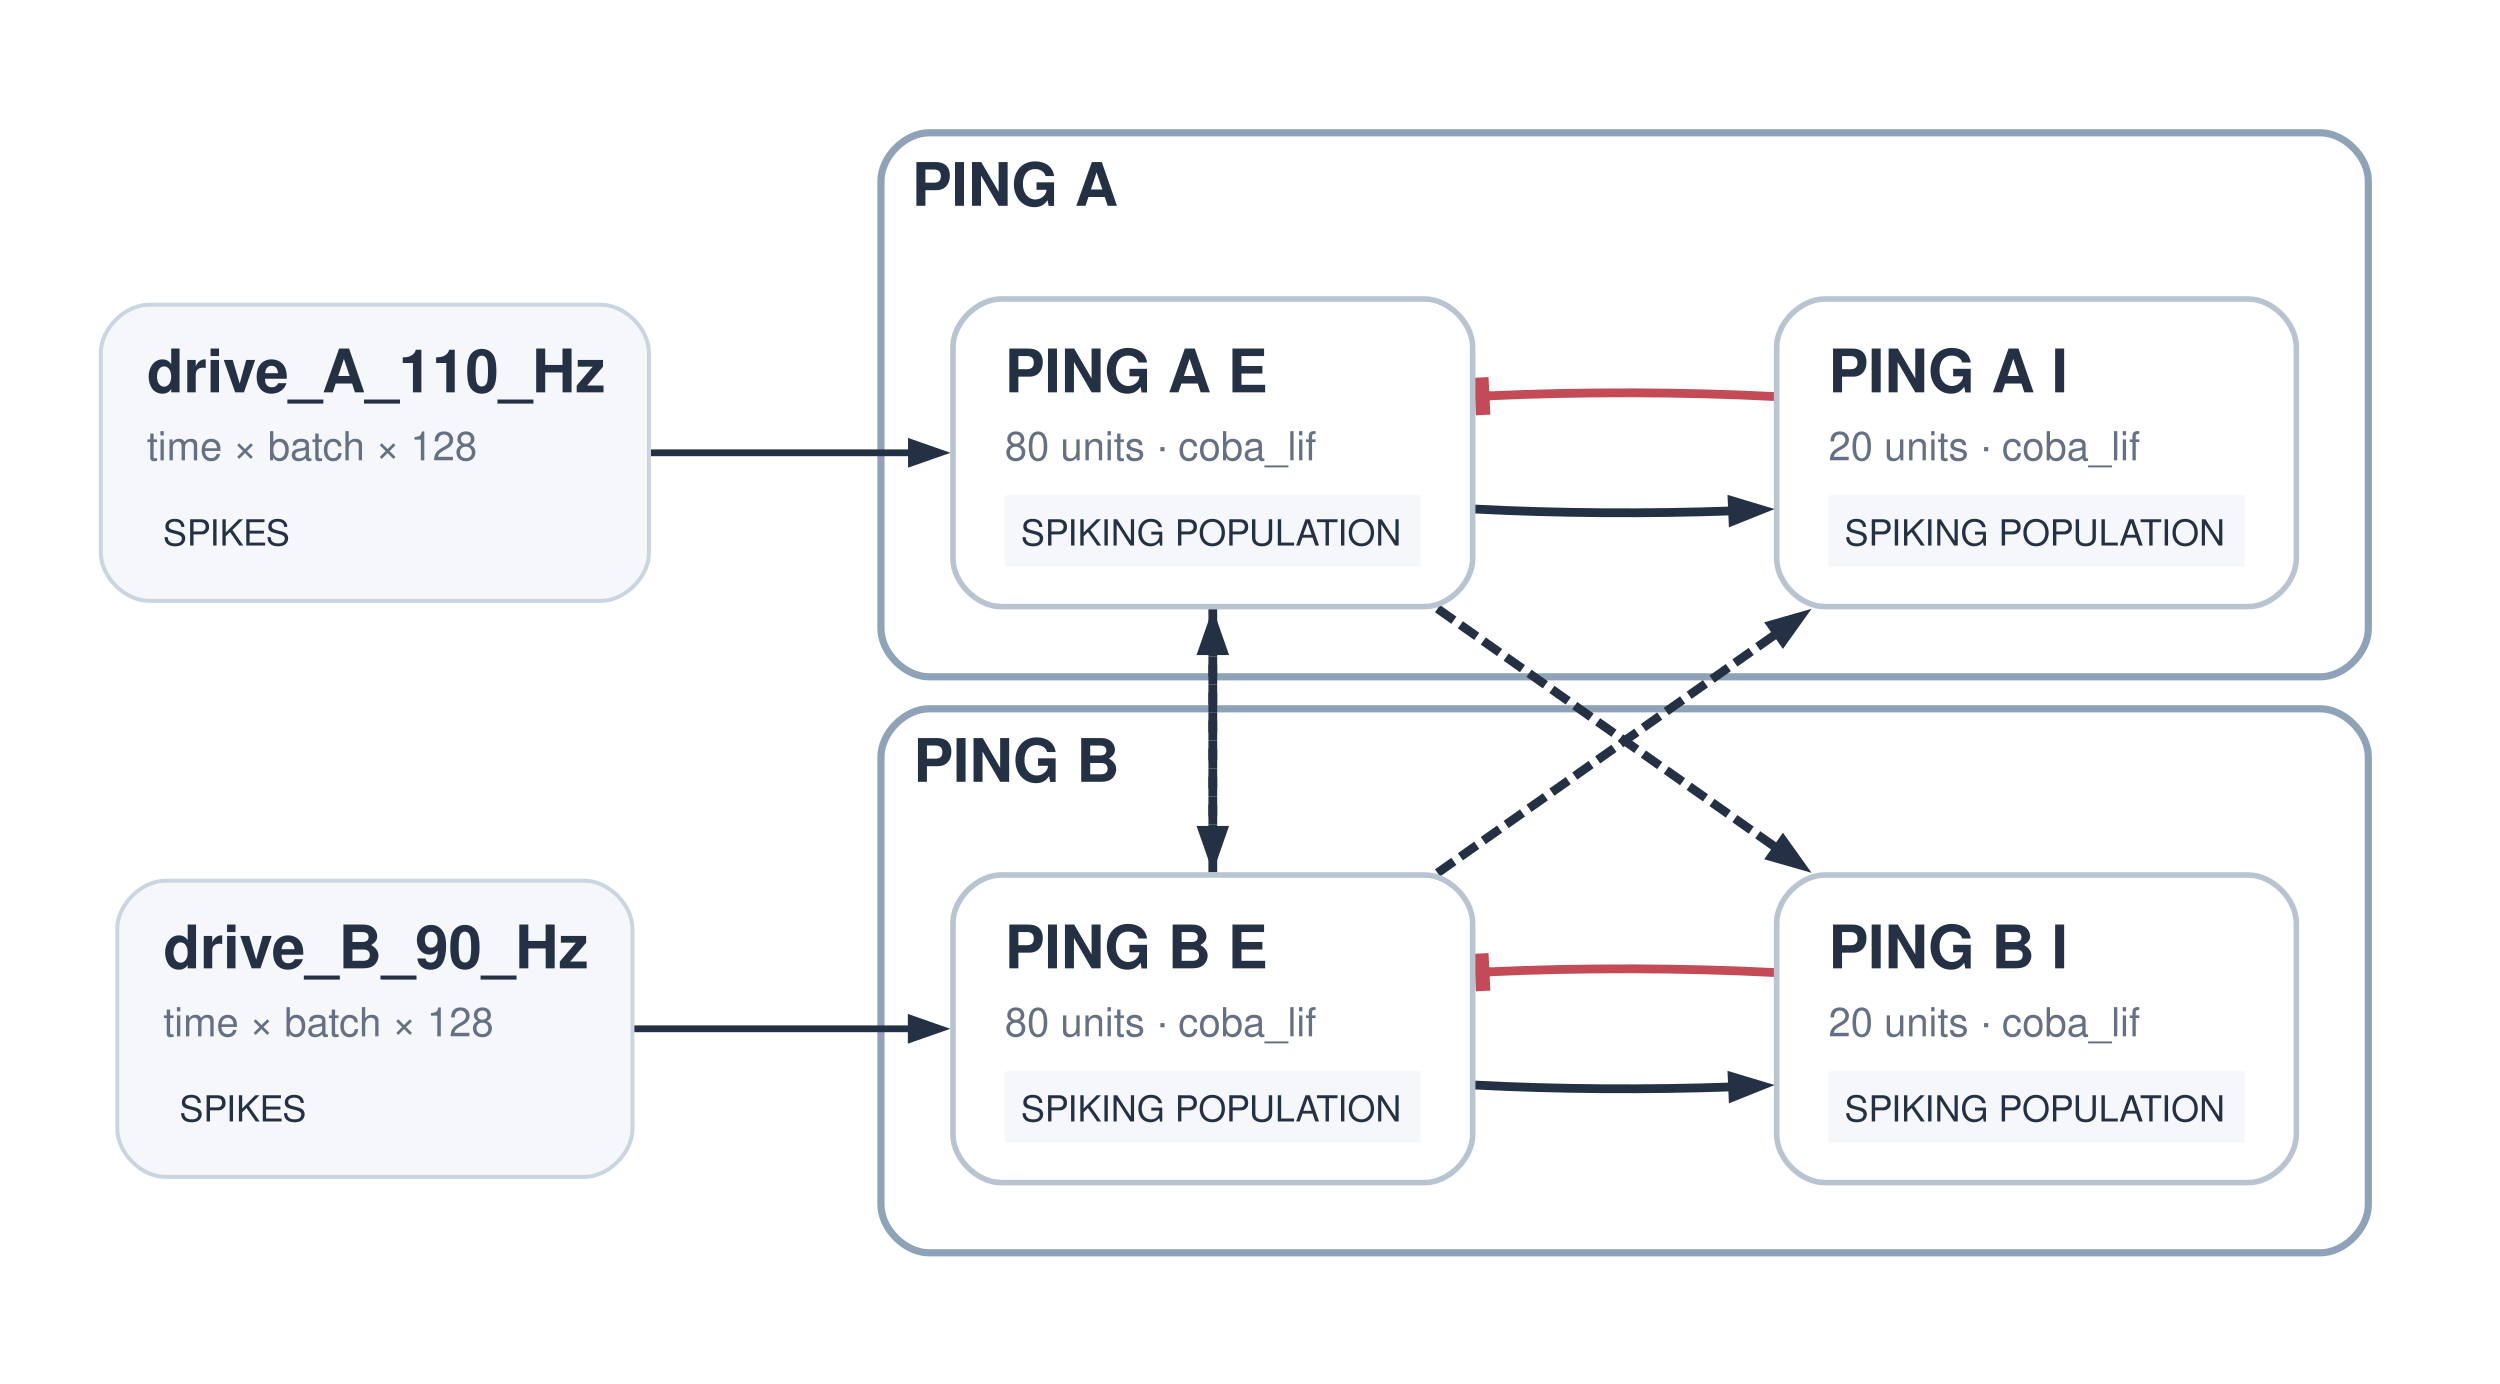
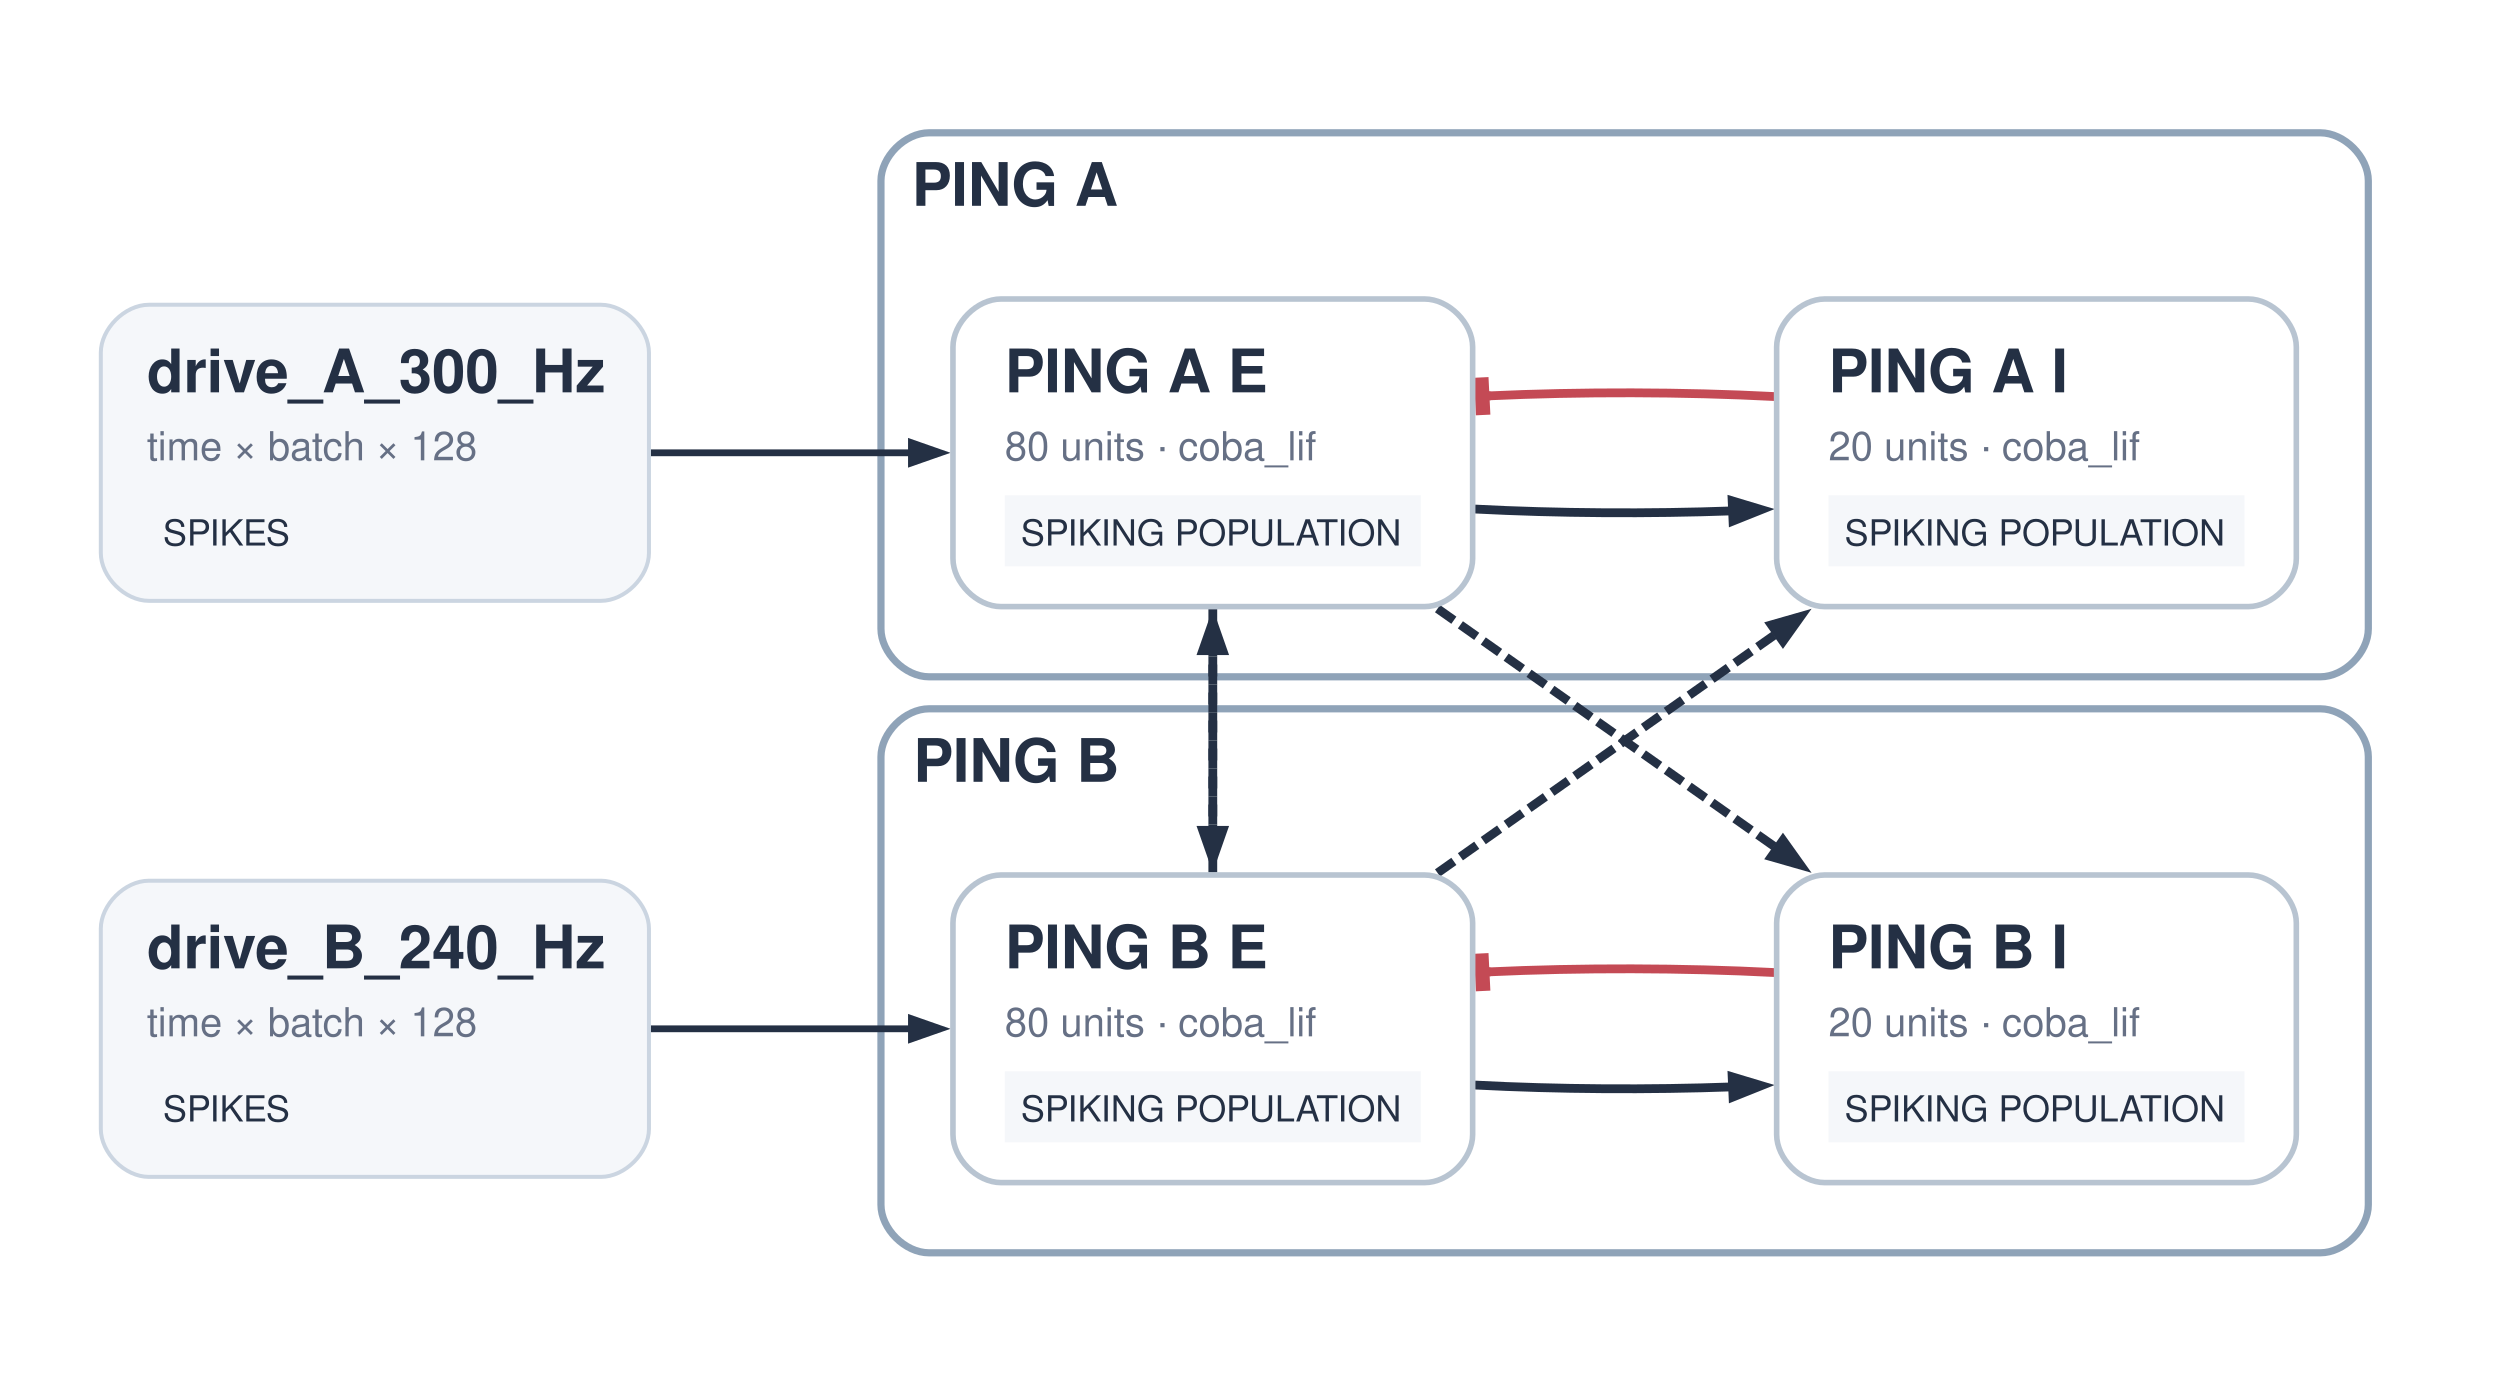
<svg xmlns="http://www.w3.org/2000/svg" width="625pt" height="346pt" viewBox="0.00 0.00 625.00 346.00">
  <g id="graph0" class="graph" transform="scale(1 1) rotate(0) translate(25.2 321.2)">
    <polygon fill="#ffffff" stroke="none" points="-25.2,25.2 -25.2,-321.2 600.08,-321.2 600.08,25.2 -25.2,25.2" />
    <g id="clust1" class="cluster">
      <path fill="#ffffff" stroke="#8fa3b8" stroke-width="1.8" d="M207.04,-152C207.04,-152 554.88,-152 554.88,-152 560.88,-152 566.88,-158 566.88,-164 566.88,-164 566.88,-276 566.88,-276 566.88,-282 560.88,-288 554.88,-288 554.88,-288 207.04,-288 207.04,-288 201.04,-288 195.04,-282 195.04,-276 195.04,-276 195.04,-164 195.04,-164 195.04,-158 201.04,-152 207.04,-152" />
      <text xml:space="preserve" text-anchor="middle" x="228.54" y="-269.75" font-family="Helvetica,sans-Serif" font-weight="bold" font-size="15.00" fill="#243044">PING A</text>
    </g>
    <g id="clust2" class="cluster">
      <path fill="#ffffff" stroke="#8fa3b8" stroke-width="1.8" d="M207.04,-8C207.04,-8 554.88,-8 554.88,-8 560.88,-8 566.88,-14 566.88,-20 566.88,-20 566.88,-132 566.88,-132 566.88,-138 560.88,-144 554.88,-144 554.88,-144 207.04,-144 207.04,-144 201.04,-144 195.04,-138 195.04,-132 195.04,-132 195.04,-20 195.04,-20 195.04,-14 201.04,-8 207.04,-8" />
      <text xml:space="preserve" text-anchor="middle" x="228.92" y="-125.75" font-family="Helvetica,sans-Serif" font-weight="bold" font-size="15.00" fill="#243044">PING B</text>
    </g>
    <g id="e_n_PING_A_input_to_E" class="edge edge excitatory feedforward">
      <path fill="none" stroke="#243044" stroke-width="1.7" d="M137.46,-208C158.36,-208 181.48,-208 202.79,-208" />
      <polygon fill="#243044" stroke="#243044" stroke-width="1.7" points="202.66,-210.52 209.86,-208 202.66,-205.48 202.66,-210.52" />
    </g>
    <g id="e_n_PING_B_input_to_E" class="edge edge excitatory feedforward">
-       <path fill="none" stroke="#243044" stroke-width="1.7" d="M133.18,-64C155.17,-64 180.01,-64 202.77,-64" />
-       <polygon fill="#243044" stroke="#243044" stroke-width="1.7" points="202.61,-66.52 209.81,-64 202.61,-61.48 202.61,-66.52" />
+       <path fill="none" stroke="#243044" stroke-width="1.7" d="M137.46,-64C158.36,-64 181.48,-64 202.79,-64" />
+       <polygon fill="#243044" stroke="#243044" stroke-width="1.7" points="202.66,-66.52 209.86,-64 202.66,-61.48 202.66,-66.52" />
    </g>
    <g id="e_n_PING_A_E_to_I" class="edge edge excitatory recurrent">
      <path fill="none" stroke="#243044" stroke-width="2.2" d="M343.52,-193.94C364.08,-192.86 386.99,-192.71 408.21,-193.49" />
      <polygon fill="#243044" stroke="#243044" stroke-width="2.2" points="407.84,-195.99 415.14,-193.79 408.06,-190.96 407.84,-195.99" />
    </g>
    <g id="e_n_PING_A_E_to_PING_B_E_K_EE" class="edge edge excitatory feedback">
      <path fill="none" stroke="#243044" stroke-width="2.2" stroke-dasharray="5,2" d="M278,-169.07C278,-150.51 278,-131.96 278,-113.4" />
      <polygon fill="#243044" stroke="#243044" stroke-width="2.2" points="280.52,-113.62 278,-106.42 275.48,-113.62 280.52,-113.62" />
    </g>
    <g id="e_n_PING_A_E_to_PING_B_I_K_EI" class="edge edge excitatory feedback">
      <path fill="none" stroke="#243044" stroke-width="2.2" stroke-dasharray="5,2" d="M334.18,-169.03C360.48,-150.46 392.08,-128.15 419.37,-108.88" />
      <polygon fill="#243044" stroke="#243044" stroke-width="2.2" points="420.54,-111.13 424.97,-104.92 417.64,-107.02 420.54,-111.13" />
    </g>
    <g id="e_n_PING_A_I_to_E" class="edge edge inhibitory recurrent">
      <path fill="none" stroke="#c44a55" stroke-width="2.2" d="M418.47,-222.06C395.68,-223.25 369.98,-223.31 346.91,-222.23" />
      <polygon fill="#c44a55" stroke="#c44a55" stroke-width="2.2" points="344.44,-225.71 344.8,-218.52 346.24,-218.59 345.88,-225.78 344.44,-225.71" />
      <polyline fill="none" stroke="#c44a55" stroke-width="2.2" points="343.9,-222.08 347.5,-222.26" />
    </g>
    <g id="e_n_PING_B_E_to_PING_A_E_K_EE" class="edge edge excitatory feedback">
      <path fill="none" stroke="#243044" stroke-width="2.2" stroke-dasharray="5,2" d="M278,-103.09C278,-121.65 278,-140.21 278,-158.76" />
      <polygon fill="#243044" stroke="#243044" stroke-width="2.2" points="275.48,-158.54 278,-165.74 280.52,-158.54 275.48,-158.54" />
    </g>
    <g id="e_n_PING_B_E_to_PING_A_I_K_EI" class="edge edge excitatory feedback">
      <path fill="none" stroke="#243044" stroke-width="2.2" stroke-dasharray="5,2" d="M334.18,-102.97C360.48,-121.54 392.08,-143.85 419.37,-163.12" />
      <polygon fill="#243044" stroke="#243044" stroke-width="2.2" points="417.64,-164.98 424.97,-167.08 420.54,-160.87 417.64,-164.98" />
    </g>
    <g id="e_n_PING_B_E_to_I" class="edge edge excitatory recurrent">
      <path fill="none" stroke="#243044" stroke-width="2.2" d="M343.52,-49.94C364.08,-48.86 386.99,-48.71 408.21,-49.49" />
      <polygon fill="#243044" stroke="#243044" stroke-width="2.2" points="407.84,-51.99 415.14,-49.79 408.06,-46.96 407.84,-51.99" />
    </g>
    <g id="e_n_PING_B_I_to_E" class="edge edge inhibitory recurrent">
      <path fill="none" stroke="#c44a55" stroke-width="2.2" d="M418.47,-78.06C395.68,-79.25 369.98,-79.31 346.91,-78.23" />
      <polygon fill="#c44a55" stroke="#c44a55" stroke-width="2.2" points="344.44,-81.71 344.8,-74.52 346.24,-74.59 345.88,-81.78 344.44,-81.71" />
      <polyline fill="none" stroke="#c44a55" stroke-width="2.2" points="343.9,-78.08 347.5,-78.26" />
    </g>
-     <g id="n_drive_A_110_Hz" class="node node input">
+     <g id="n_drive_A_300_Hz" class="node node input">
      <path fill="#f5f7fa" stroke="#cbd5e1" d="M125.04,-245.01C125.04,-245.01 12,-245.01 12,-245.01 6,-245.01 0,-239.01 0,-233.01 0,-233.01 0,-182.99 0,-182.99 0,-176.99 6,-170.99 12,-170.99 12,-170.99 125.04,-170.99 125.04,-170.99 131.04,-170.99 137.04,-176.99 137.04,-182.99 137.04,-182.99 137.04,-233.01 137.04,-233.01 137.04,-239.01 131.04,-245.01 125.04,-245.01" />
-       <text xml:space="preserve" text-anchor="start" x="11.52" y="-223.12" font-family="Helvetica,sans-Serif" font-weight="bold" font-size="15.00" fill="#243044">drive_A_110_Hz</text>
+       <text xml:space="preserve" text-anchor="start" x="11.52" y="-223.12" font-family="Helvetica,sans-Serif" font-weight="bold" font-size="15.00" fill="#243044">drive_A_300_Hz</text>
      <text xml:space="preserve" text-anchor="start" x="11.52" y="-206.12" font-family="Helvetica,sans-Serif" font-size="10.00" fill="#667085">time × batch × 128</text>
      <polygon fill="#f5f7fa" stroke="none" points="11.52,-179.62 11.52,-197.38 125.52,-197.38 125.52,-179.62 11.52,-179.62" />
      <text xml:space="preserve" text-anchor="start" x="15.52" y="-184.82" font-family="Helvetica,sans-Serif" font-size="9.00" fill="#243044">SPIKES</text>
    </g>
-     <g id="n_drive_B_90_Hz" class="node node input">
-       <path fill="#f5f7fa" stroke="#cbd5e1" d="M120.91,-101.02C120.91,-101.02 16.13,-101.02 16.13,-101.02 10.13,-101.02 4.12,-95.02 4.12,-89.02 4.12,-89.02 4.12,-38.98 4.12,-38.98 4.12,-32.98 10.12,-26.98 16.12,-26.98 16.12,-26.98 120.91,-26.98 120.91,-26.98 126.91,-26.98 132.91,-32.98 132.91,-38.98 132.91,-38.98 132.91,-89.02 132.91,-89.02 132.91,-95.02 126.91,-101.02 120.91,-101.02" />
-       <text xml:space="preserve" text-anchor="start" x="15.64" y="-79.12" font-family="Helvetica,sans-Serif" font-weight="bold" font-size="15.00" fill="#243044">drive_B_90_Hz</text>
-       <text xml:space="preserve" text-anchor="start" x="15.64" y="-62.12" font-family="Helvetica,sans-Serif" font-size="10.00" fill="#667085">time × batch × 128</text>
-       <polygon fill="#f5f7fa" stroke="none" points="15.64,-35.62 15.64,-53.38 121.39,-53.38 121.39,-35.62 15.64,-35.62" />
-       <text xml:space="preserve" text-anchor="start" x="19.64" y="-40.83" font-family="Helvetica,sans-Serif" font-size="9.00" fill="#243044">SPIKES</text>
+     <g id="n_drive_B_240_Hz" class="node node input">
+       <path fill="#f5f7fa" stroke="#cbd5e1" d="M125.04,-101.02C125.04,-101.02 12,-101.02 12,-101.02 6,-101.02 0,-95.02 0,-89.02 0,-89.02 0,-38.98 0,-38.98 0,-32.98 6,-26.98 12,-26.98 12,-26.98 125.04,-26.98 125.04,-26.98 131.04,-26.98 137.04,-32.98 137.04,-38.98 137.04,-38.98 137.04,-89.02 137.04,-89.02 137.04,-95.02 131.04,-101.02 125.04,-101.02" />
+       <text xml:space="preserve" text-anchor="start" x="11.52" y="-79.12" font-family="Helvetica,sans-Serif" font-weight="bold" font-size="15.00" fill="#243044">drive_B_240_Hz</text>
+       <text xml:space="preserve" text-anchor="start" x="11.52" y="-62.12" font-family="Helvetica,sans-Serif" font-size="10.00" fill="#667085">time × batch × 128</text>
+       <polygon fill="#f5f7fa" stroke="none" points="11.52,-35.62 11.52,-53.38 125.52,-53.38 125.52,-35.62 11.52,-35.62" />
+       <text xml:space="preserve" text-anchor="start" x="15.52" y="-40.83" font-family="Helvetica,sans-Serif" font-size="9.00" fill="#243044">SPIKES</text>
    </g>
    <g id="n_PING_A_E" class="node node population spiking">
      <path fill="#ffffff" stroke="#b8c4d1" stroke-width="1.4" d="M330.96,-246.45C330.96,-246.45 225.04,-246.45 225.04,-246.45 219.04,-246.45 213.04,-240.45 213.04,-234.45 213.04,-234.45 213.04,-181.55 213.04,-181.55 213.04,-175.55 219.04,-169.55 225.04,-169.55 225.04,-169.55 330.96,-169.55 330.96,-169.55 336.96,-169.55 342.96,-175.55 342.96,-181.55 342.96,-181.55 342.96,-234.45 342.96,-234.45 342.96,-240.45 336.96,-246.45 330.96,-246.45" />
      <text xml:space="preserve" text-anchor="start" x="226" y="-223.12" font-family="Helvetica,sans-Serif" font-weight="bold" font-size="15.00" fill="#243044">PING A E</text>
      <text xml:space="preserve" text-anchor="start" x="226" y="-206.12" font-family="Helvetica,sans-Serif" font-size="10.00" fill="#667085">80 units · coba_lif</text>
      <polygon fill="#f5f7fa" stroke="none" points="226,-179.62 226,-197.38 330,-197.38 330,-179.62 226,-179.62" />
      <text xml:space="preserve" text-anchor="start" x="230" y="-184.82" font-family="Helvetica,sans-Serif" font-size="9.00" fill="#243044">SPIKING POPULATION</text>
    </g>
    <g id="n_PING_A_I" class="node node population spiking">
      <path fill="#ffffff" stroke="#b8c4d1" stroke-width="1.4" d="M536.88,-246.45C536.88,-246.45 430.96,-246.45 430.96,-246.45 424.96,-246.45 418.96,-240.45 418.96,-234.45 418.96,-234.45 418.96,-181.55 418.96,-181.55 418.96,-175.55 424.96,-169.55 430.96,-169.55 430.96,-169.55 536.88,-169.55 536.88,-169.55 542.88,-169.55 548.88,-175.55 548.88,-181.55 548.88,-181.55 548.88,-234.45 548.88,-234.45 548.88,-240.45 542.88,-246.45 536.88,-246.45" />
      <text xml:space="preserve" text-anchor="start" x="431.92" y="-223.12" font-family="Helvetica,sans-Serif" font-weight="bold" font-size="15.00" fill="#243044">PING A I</text>
      <text xml:space="preserve" text-anchor="start" x="431.92" y="-206.12" font-family="Helvetica,sans-Serif" font-size="10.00" fill="#667085">20 units · coba_lif</text>
      <polygon fill="#f5f7fa" stroke="none" points="431.92,-179.62 431.92,-197.38 535.92,-197.38 535.92,-179.62 431.92,-179.62" />
      <text xml:space="preserve" text-anchor="start" x="435.92" y="-184.82" font-family="Helvetica,sans-Serif" font-size="9.00" fill="#243044">SPIKING POPULATION</text>
    </g>
    <g id="n_PING_B_E" class="node node population spiking">
      <path fill="#ffffff" stroke="#b8c4d1" stroke-width="1.4" d="M330.96,-102.45C330.96,-102.45 225.04,-102.45 225.04,-102.45 219.04,-102.45 213.04,-96.45 213.04,-90.45 213.04,-90.45 213.04,-37.55 213.04,-37.55 213.04,-31.55 219.04,-25.55 225.04,-25.55 225.04,-25.55 330.96,-25.55 330.96,-25.55 336.96,-25.55 342.96,-31.55 342.96,-37.55 342.96,-37.55 342.96,-90.45 342.96,-90.45 342.96,-96.45 336.96,-102.45 330.96,-102.45" />
      <text xml:space="preserve" text-anchor="start" x="226" y="-79.12" font-family="Helvetica,sans-Serif" font-weight="bold" font-size="15.00" fill="#243044">PING B E</text>
      <text xml:space="preserve" text-anchor="start" x="226" y="-62.12" font-family="Helvetica,sans-Serif" font-size="10.00" fill="#667085">80 units · coba_lif</text>
      <polygon fill="#f5f7fa" stroke="none" points="226,-35.62 226,-53.38 330,-53.38 330,-35.62 226,-35.62" />
      <text xml:space="preserve" text-anchor="start" x="230" y="-40.83" font-family="Helvetica,sans-Serif" font-size="9.00" fill="#243044">SPIKING POPULATION</text>
    </g>
    <g id="n_PING_B_I" class="node node population spiking">
      <path fill="#ffffff" stroke="#b8c4d1" stroke-width="1.4" d="M536.88,-102.45C536.88,-102.45 430.96,-102.45 430.96,-102.45 424.96,-102.45 418.96,-96.45 418.96,-90.45 418.96,-90.45 418.96,-37.55 418.96,-37.55 418.96,-31.55 424.96,-25.55 430.96,-25.55 430.96,-25.55 536.88,-25.55 536.88,-25.55 542.88,-25.55 548.88,-31.55 548.88,-37.55 548.88,-37.55 548.88,-90.45 548.88,-90.45 548.88,-96.45 542.88,-102.45 536.88,-102.45" />
      <text xml:space="preserve" text-anchor="start" x="431.92" y="-79.12" font-family="Helvetica,sans-Serif" font-weight="bold" font-size="15.00" fill="#243044">PING B I</text>
      <text xml:space="preserve" text-anchor="start" x="431.92" y="-62.12" font-family="Helvetica,sans-Serif" font-size="10.00" fill="#667085">20 units · coba_lif</text>
      <polygon fill="#f5f7fa" stroke="none" points="431.92,-35.62 431.92,-53.38 535.92,-53.38 535.92,-35.62 431.92,-35.62" />
      <text xml:space="preserve" text-anchor="start" x="435.92" y="-40.83" font-family="Helvetica,sans-Serif" font-size="9.00" fill="#243044">SPIKING POPULATION</text>
    </g>
  </g>
</svg>
